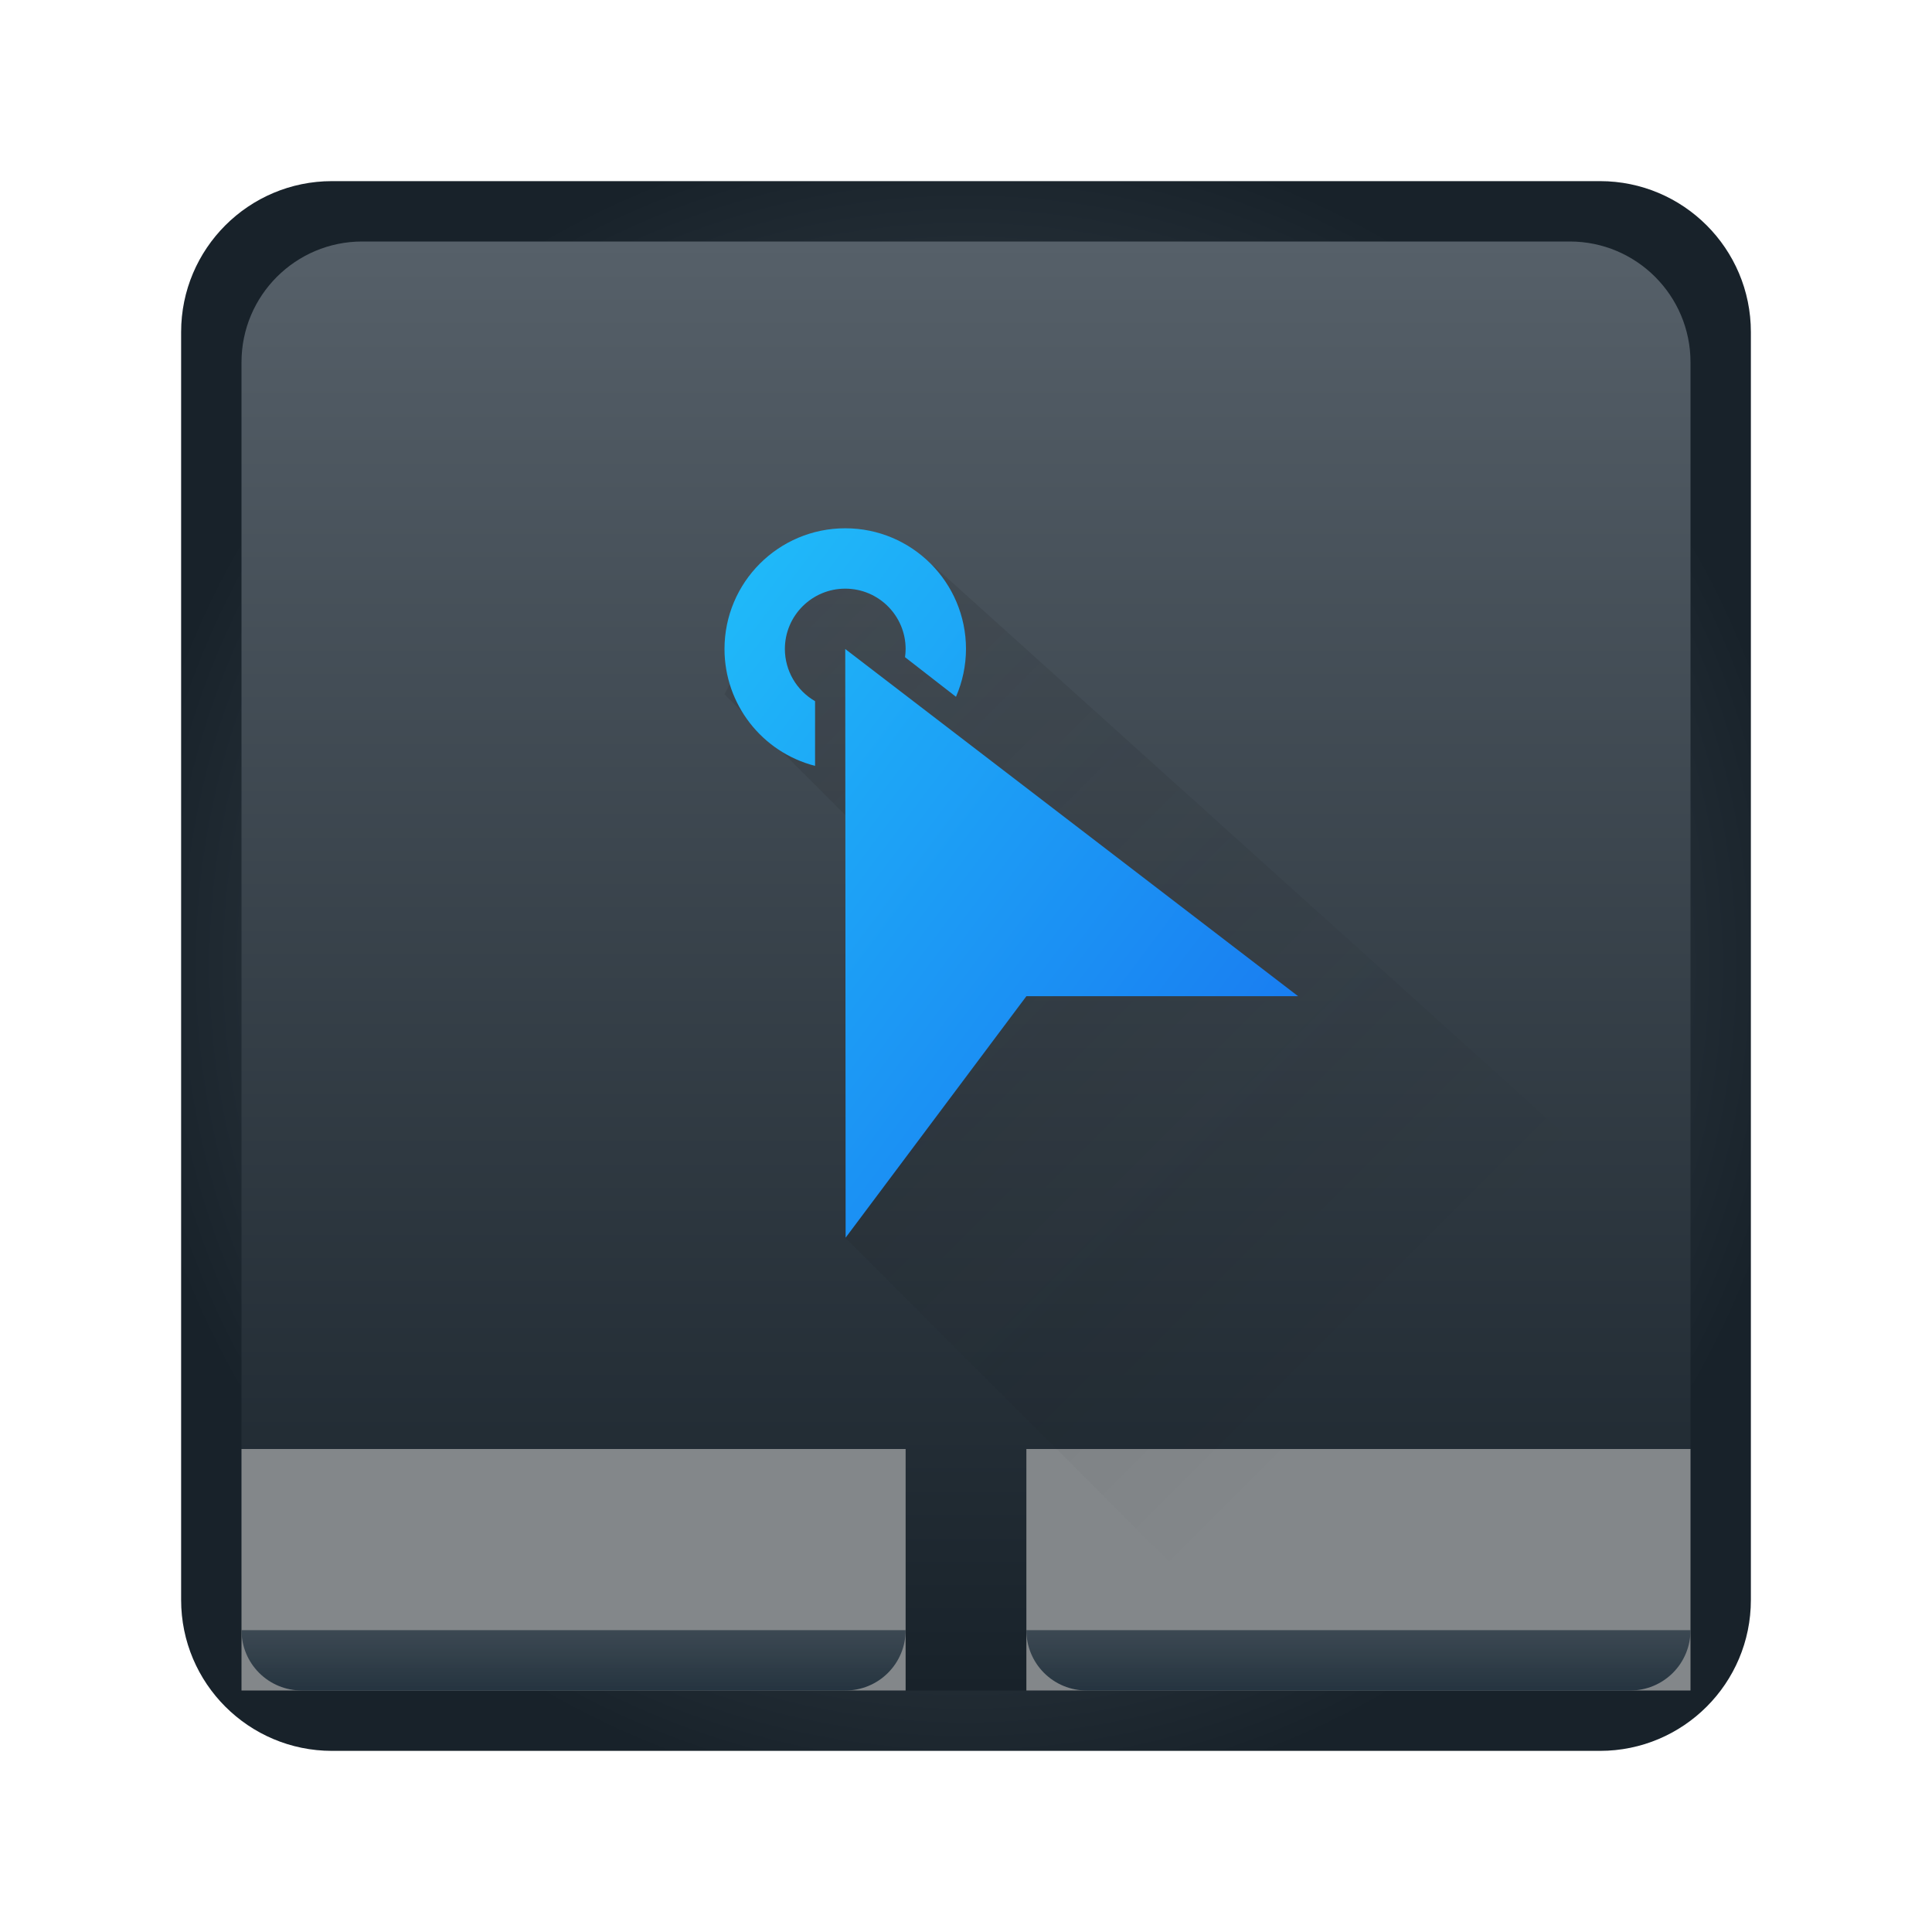
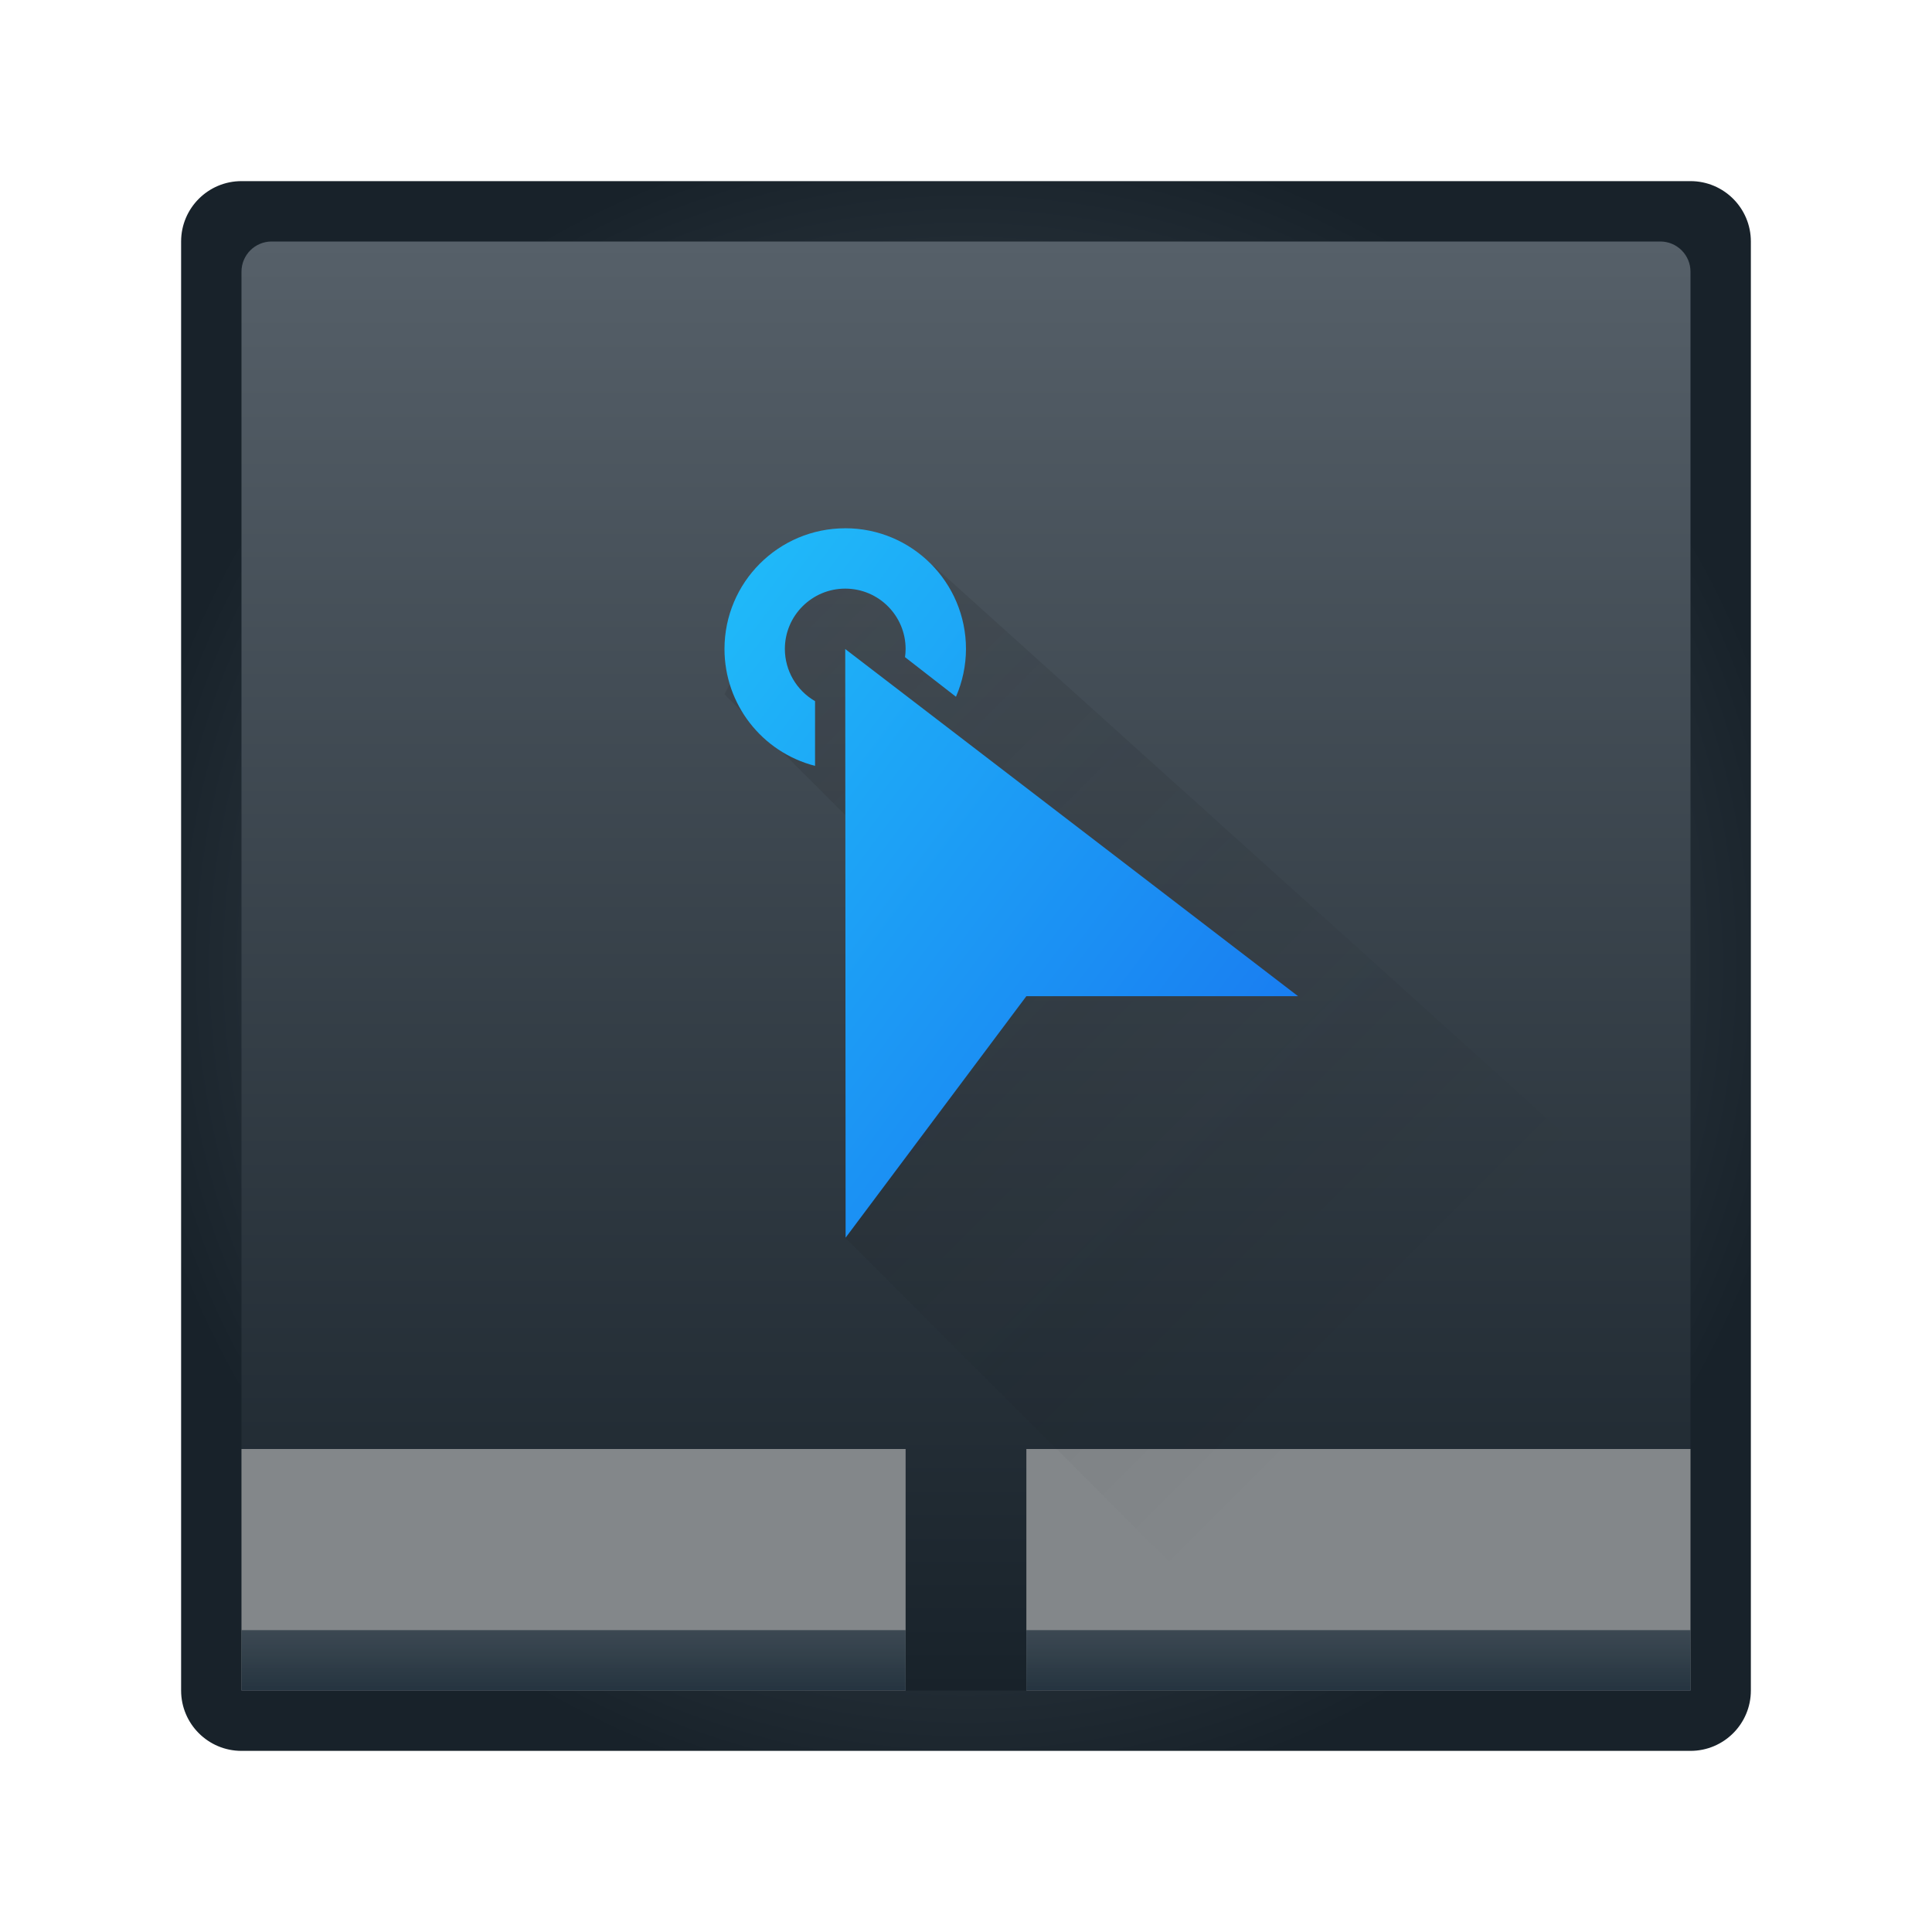
- <svg xmlns="http://www.w3.org/2000/svg" xmlns:xlink="http://www.w3.org/1999/xlink" width="64" height="64" version="1.1" id="svg53">
-   <defs id="defs33">
-     <linearGradient id="a">
-       <stop stop-color="#566069" id="stop2" />
-       <stop offset="1" stop-color="#18222a" id="stop4" />
+ <svg xmlns="http://www.w3.org/2000/svg" xmlns:xlink="http://www.w3.org/1999/xlink" width="64" version="1.1" height="64">
+   <defs id="defs5455">
+     <linearGradient id="linearGradient4229">
+       <stop style="stop-color:#566069" id="stop4231" />
+       <stop offset="1" style="stop-color:#18222a" id="stop4233" />
    </linearGradient>
-     <linearGradient id="c">
-       <stop stop-color="#253440" id="stop7" />
-       <stop offset="1" stop-color="#566069" stop-opacity=".463" id="stop9" />
+     <linearGradient id="linearGradient4369">
+       <stop style="stop-color:#253440" id="stop4371" />
+       <stop offset="1" style="stop-color:#566069;stop-opacity:0.463" id="stop4373" />
    </linearGradient>
-     <linearGradient id="b">
-       <stop stop-color="#18222a" id="stop12" />
-       <stop offset="1" stop-color="#566069" id="stop14" />
+     <linearGradient id="linearGradient4191">
+       <stop style="stop-color:#18222a" id="stop4193" />
+       <stop offset="1" style="stop-color:#566069" id="stop4195" />
    </linearGradient>
-     <linearGradient id="d">
-       <stop stop-color="#197cf1" id="stop17" />
-       <stop offset="1" stop-color="#21c9fb" id="stop19" />
+     <linearGradient id="linearGradient4303-4">
+       <stop style="stop-color:#197cf1" id="stop4305-0" />
+       <stop offset="1" style="stop-color:#21c9fb" id="stop4307-7" />
    </linearGradient>
-     <linearGradient id="g" xlink:href="#b" y1="543.798" y2="519.798" gradientUnits="userSpaceOnUse" x2="0" gradientTransform="matrix(2,0,0,2,-392.573,-539.798)" />
-     <linearGradient id="h" xlink:href="#c" y1="543.798" y2="539.798" gradientUnits="userSpaceOnUse" x2="0" gradientTransform="matrix(2,0,0,2,-743.144,-1031.596)" />
-     <linearGradient id="j" xlink:href="#d" y1="19" y2="10" x1="20" gradientUnits="userSpaceOnUse" x2="8" gradientTransform="matrix(2,0,0,2,378.571,489.298)" />
-     <linearGradient id="i" xlink:href="#e" y1="9" y2="23" x1="9" gradientUnits="userSpaceOnUse" x2="23" gradientTransform="matrix(2,0,0,2,378.571,488.798)" />
-     <linearGradient id="e">
-       <stop stop-color="#292c2f" id="stop26" />
-       <stop offset="1" stop-opacity="0" id="stop28" />
+     <radialGradient cx="400.571" cy="531.798" r="14" id="radialGradient4227" xlink:href="#linearGradient4229" gradientUnits="userSpaceOnUse" gradientTransform="matrix(2.000003 0 0 2.000003 -392.5727 -539.7996)" />
+     <linearGradient id="linearGradient4262" xlink:href="#linearGradient4191" y1="543.798" y2="519.798" gradientUnits="userSpaceOnUse" x2="0" gradientTransform="matrix(2.000003 0 0 2 -392.5727 -539.798)" />
+     <linearGradient id="linearGradient4288" xlink:href="#linearGradient4369" y1="543.798" y2="539.798" gradientUnits="userSpaceOnUse" x2="0" gradientTransform="matrix(2.000003 0 0 2 -392.5727 -539.798)" />
+     <linearGradient id="linearGradient4288-8" xlink:href="#linearGradient4369" y1="543.798" y2="539.798" gradientUnits="userSpaceOnUse" x2="0" gradientTransform="matrix(2.000003 0 0 2 -366.5726 -539.7979)" />
+     <linearGradient id="linearGradient4416" xlink:href="#linearGradient4303-4" y1="19" y2="10" x1="20" gradientUnits="userSpaceOnUse" x2="8" gradientTransform="matrix(2.000003 0 0 2 378.5713 489.298)" />
+     <linearGradient id="linearGradient4198" xlink:href="#linearGradient4227" y1="9" y2="23" x1="9" gradientUnits="userSpaceOnUse" x2="23" gradientTransform="matrix(2.000003 0 0 2 378.5713 488.798)" />
+     <linearGradient id="linearGradient4227">
+       <stop style="stop-color:#292c2f" id="stop4229" />
+       <stop offset="1" style="stop-opacity:0" id="stop4231-3" />
    </linearGradient>
-     <linearGradient xlink:href="#c" id="k" gradientUnits="userSpaceOnUse" gradientTransform="matrix(2,0,0,2,-392.573,-539.798)" y1="543.798" x2="0" y2="539.798" />
-     <radialGradient cx="400.571" cy="531.798" r="14" id="f" xlink:href="#a" gradientUnits="userSpaceOnUse" gradientTransform="matrix(2,0,0,2,-392.573,-539.8)" />
  </defs>
-   <g transform="translate(-376.571,-491.798)" id="g51">
-     <rect width="52" x="382.571" y="497.798" rx="5" height="52" id="rect35" style="fill:url(#f)" />
-     <rect width="48" x="384.571" y="499.798" rx="4" height="48" id="rect37" style="fill:url(#g)" />
-     <rect width="22" x="410.571" y="539.798" rx="2" height="8" ry="0" id="rect39" style="fill:#83878a" />
-     <path d="m 34,54 a 1.994,1.994 0 0 0 2,2 h 18 a 1.994,1.994 0 0 0 2,-2 z" transform="translate(376.571,491.798)" id="path41" style="fill:url(#h)" />
-     <path d="m 421.571,549.798 h 8 a 5.004,5.004 0 0 0 3.54,-1.461 4.989,4.989 0 0 0 1.46,-3.539 v -9.865 l -27.062,-24.385 -2.938,0.25 h -2 l -2,4 4,4 v 14 z" id="path43" style="opacity:0.2;fill:url(#i);fill-rule:evenodd" />
-     <path d="m 404.571,509.298 a 4,4 0 0 0 -4,4 4,4 0 0 0 3,3.871 v -2.144 a 2,2 0 0 1 -1,-1.727 2,2 0 0 1 2,-2 2,2 0 0 1 2,2 2,2 0 0 1 -0.02,0.27 l 1.688,1.312 a 4,4 0 0 0 0.332,-1.582 4,4 0 0 0 -4,-4 z m 0,4 0.012,19.5 5.989,-8 h 9 l -15,-11.5 z" id="path45" style="fill:url(#j)" />
-     <rect ry="0" height="8" rx="2" y="539.798" x="384.571" width="22" id="rect47" style="fill:#83878a" />
-     <path d="m 384.571,545.798 a 1.994,1.994 0 0 0 2,2 h 18 a 1.994,1.994 0 0 0 2,-2 z" id="path49" style="fill:url(#k)" />
+   <g id="layer1" transform="matrix(1 0 0 1 -376.5714 -491.798)">
+     <rect width="52" x="382.571" y="497.798" rx="2" height="52" style="fill:url(#radialGradient4227);stroke-linejoin:round;stroke-width:2" id="rect4189" />
+     <rect width="48" x="384.571" y="499.798" rx="1" height="48" style="fill:url(#linearGradient4262);stroke-linejoin:round;stroke-width:2" id="rect4237" />
+     <rect width="22" x="384.571" y="539.798" rx="0" height="8" style="fill:#83878a;stroke-linejoin:round;stroke-width:2" id="rect4239" />
+     <rect width="22" x="410.571" y="539.798" rx="0" height="8" style="fill:#83878a;stroke-linejoin:round;stroke-width:2" id="rect4239-7" />
+     <rect width="22" x="384.571" y="545.798" rx="0" height="2" style="fill:url(#linearGradient4288);stroke-linejoin:round;stroke-width:2" id="rect4280" />
+     <rect width="22" x="410.571" y="545.798" rx="0" height="2" style="fill:url(#linearGradient4288-8);stroke-linejoin:round;stroke-width:2" id="rect4280-1" />
+     <path id="path4369" />
+     <path style="fill:url(#linearGradient4198);opacity:0.2;fill-rule:evenodd" id="path4175" d="m 407.509,510.548 -2.938,0.25 -2,0 -2,4 4,4 0,14 17,17 13,2e-5 0,-14.865 z" />
+     <path style="fill:url(#linearGradient4416);stroke-linejoin:round;stroke-width:2" id="path4405" d="m 404.571,509.298 a 4,4 0 0 0 -4,4 4,4 0 0 0 3,3.871 l 0,-2.145 a 2,2 0 0 1 -1,-1.727 2,2 0 0 1 2,-2 2,2 0 0 1 2,2 2,2 0 0 1 -0.02,0.27 l 1.688,1.312 a 4,4 0 0 0 0.332,-1.582 4,4 0 0 0 -4,-4 z m 0,4 0.012,19.5 5.988,-8 9,0 -15,-11.5 z" />
  </g>
</svg>
